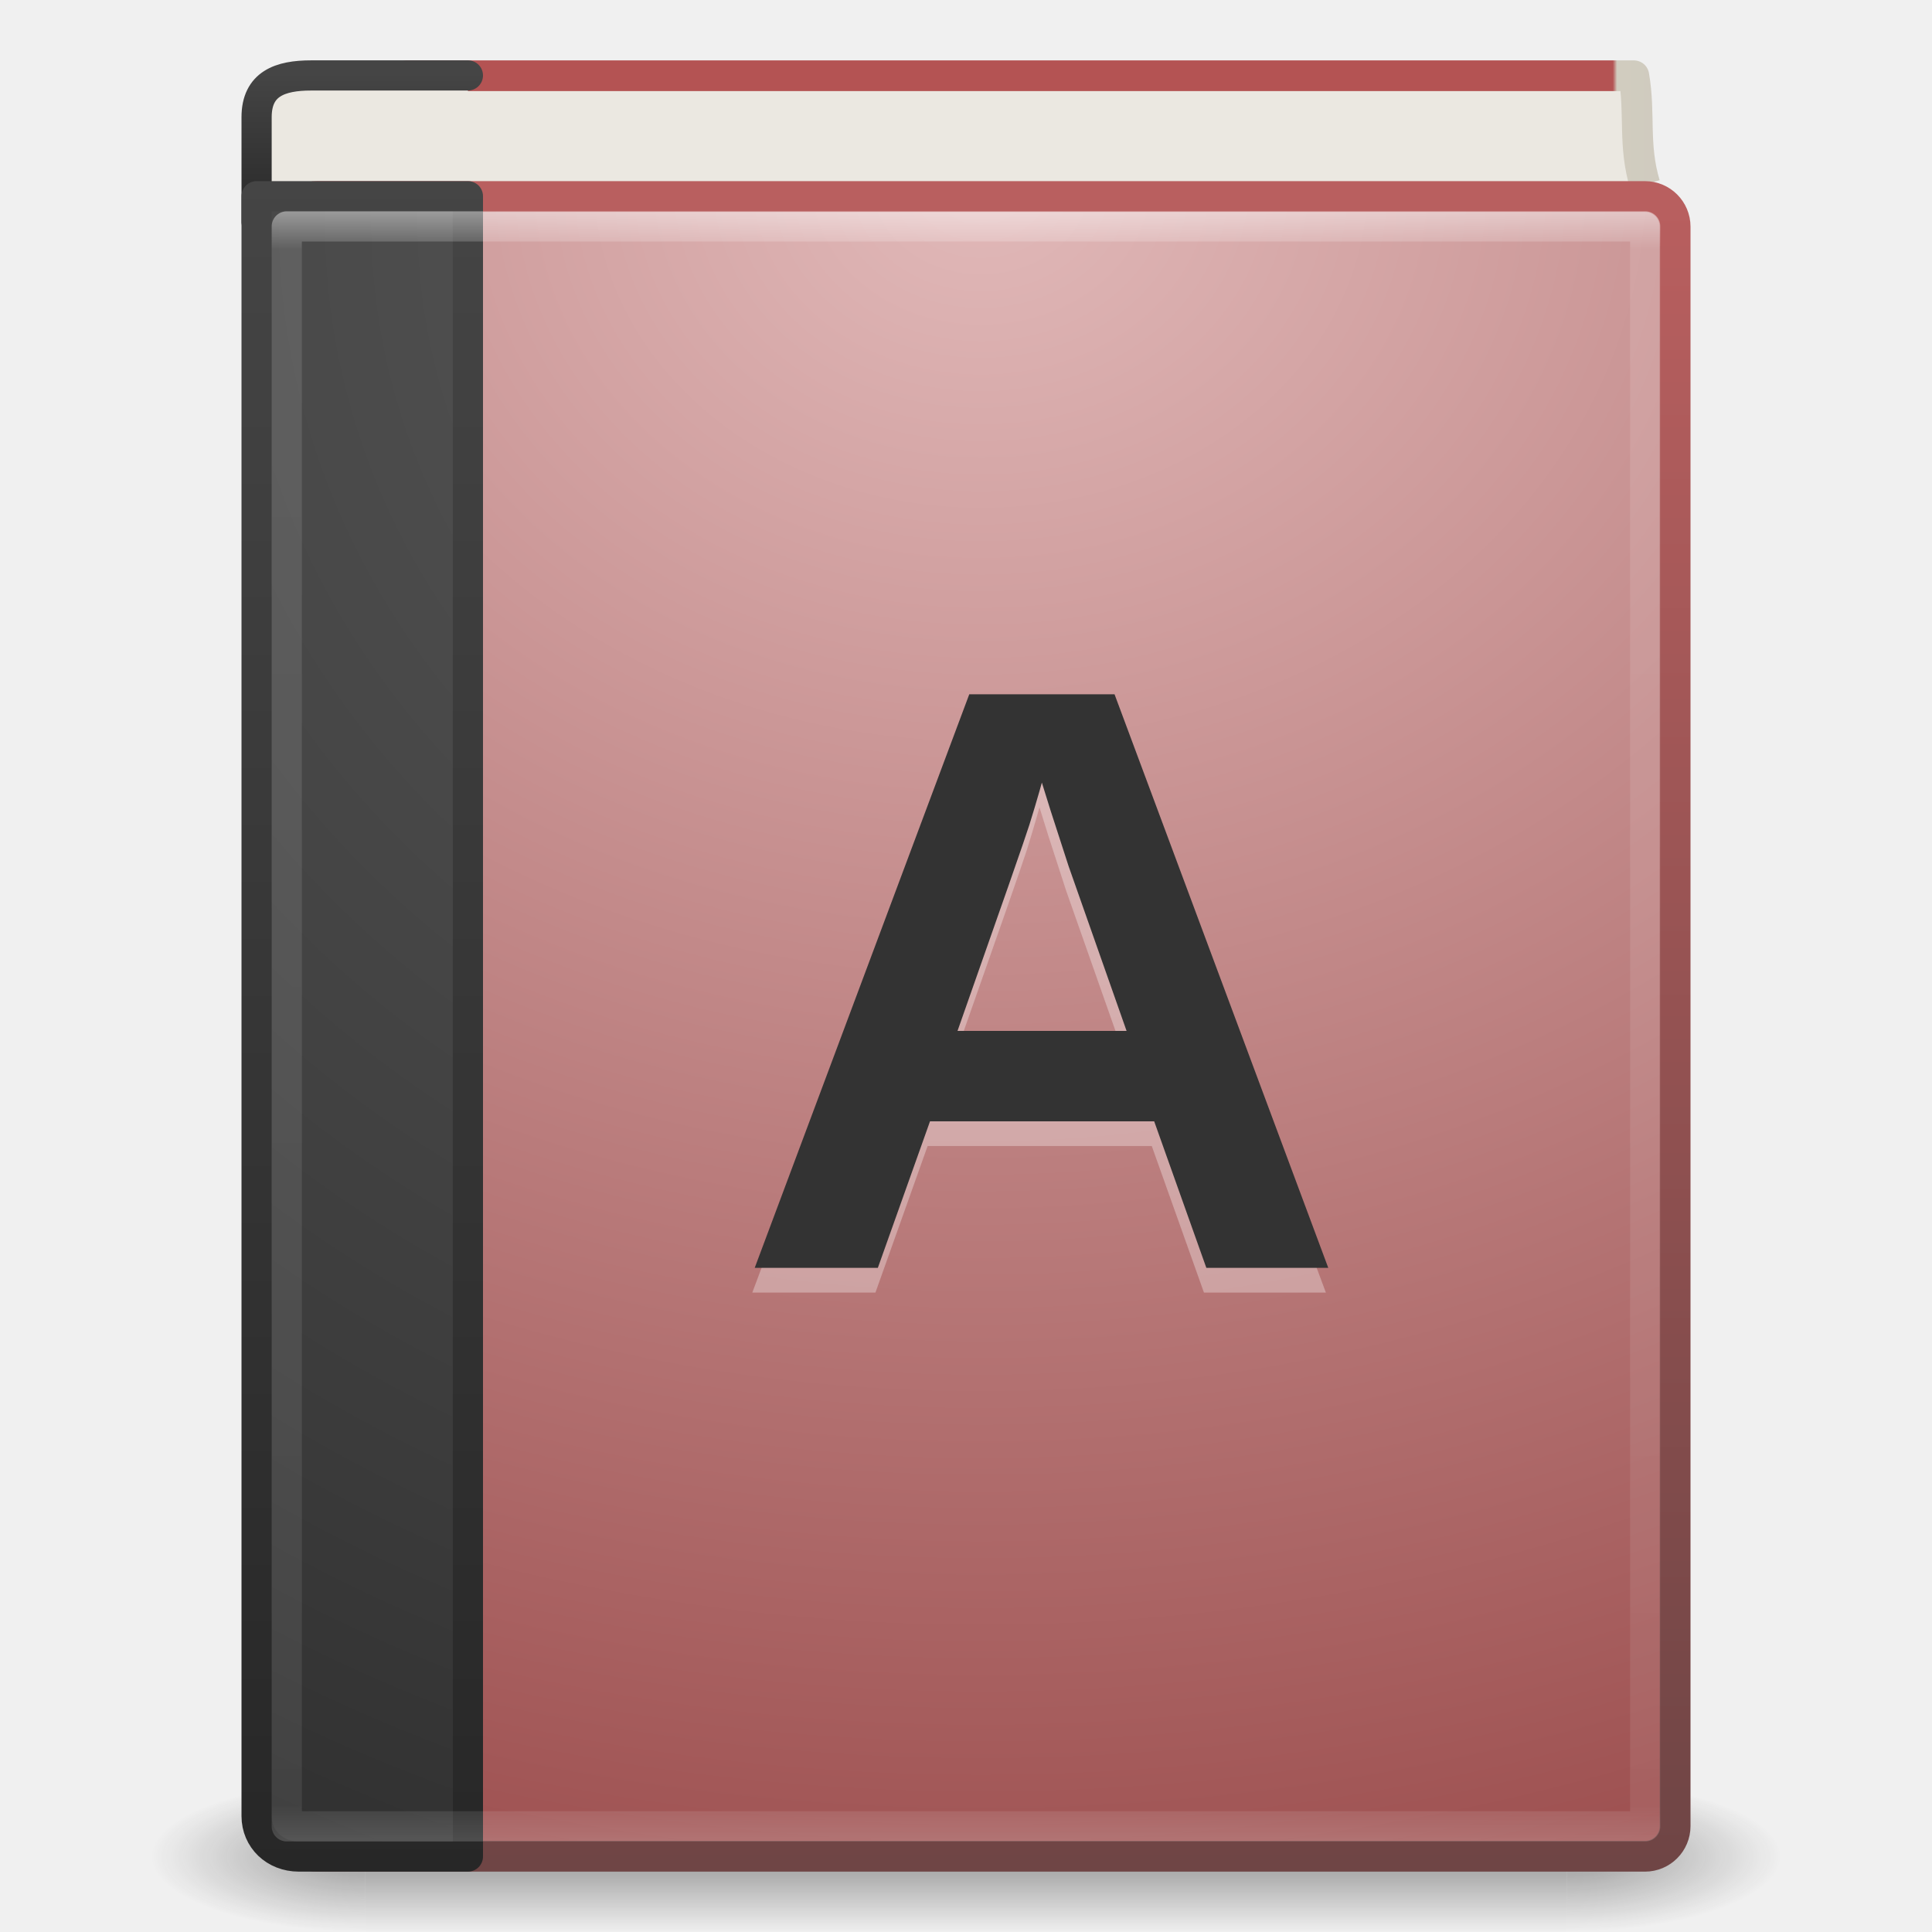
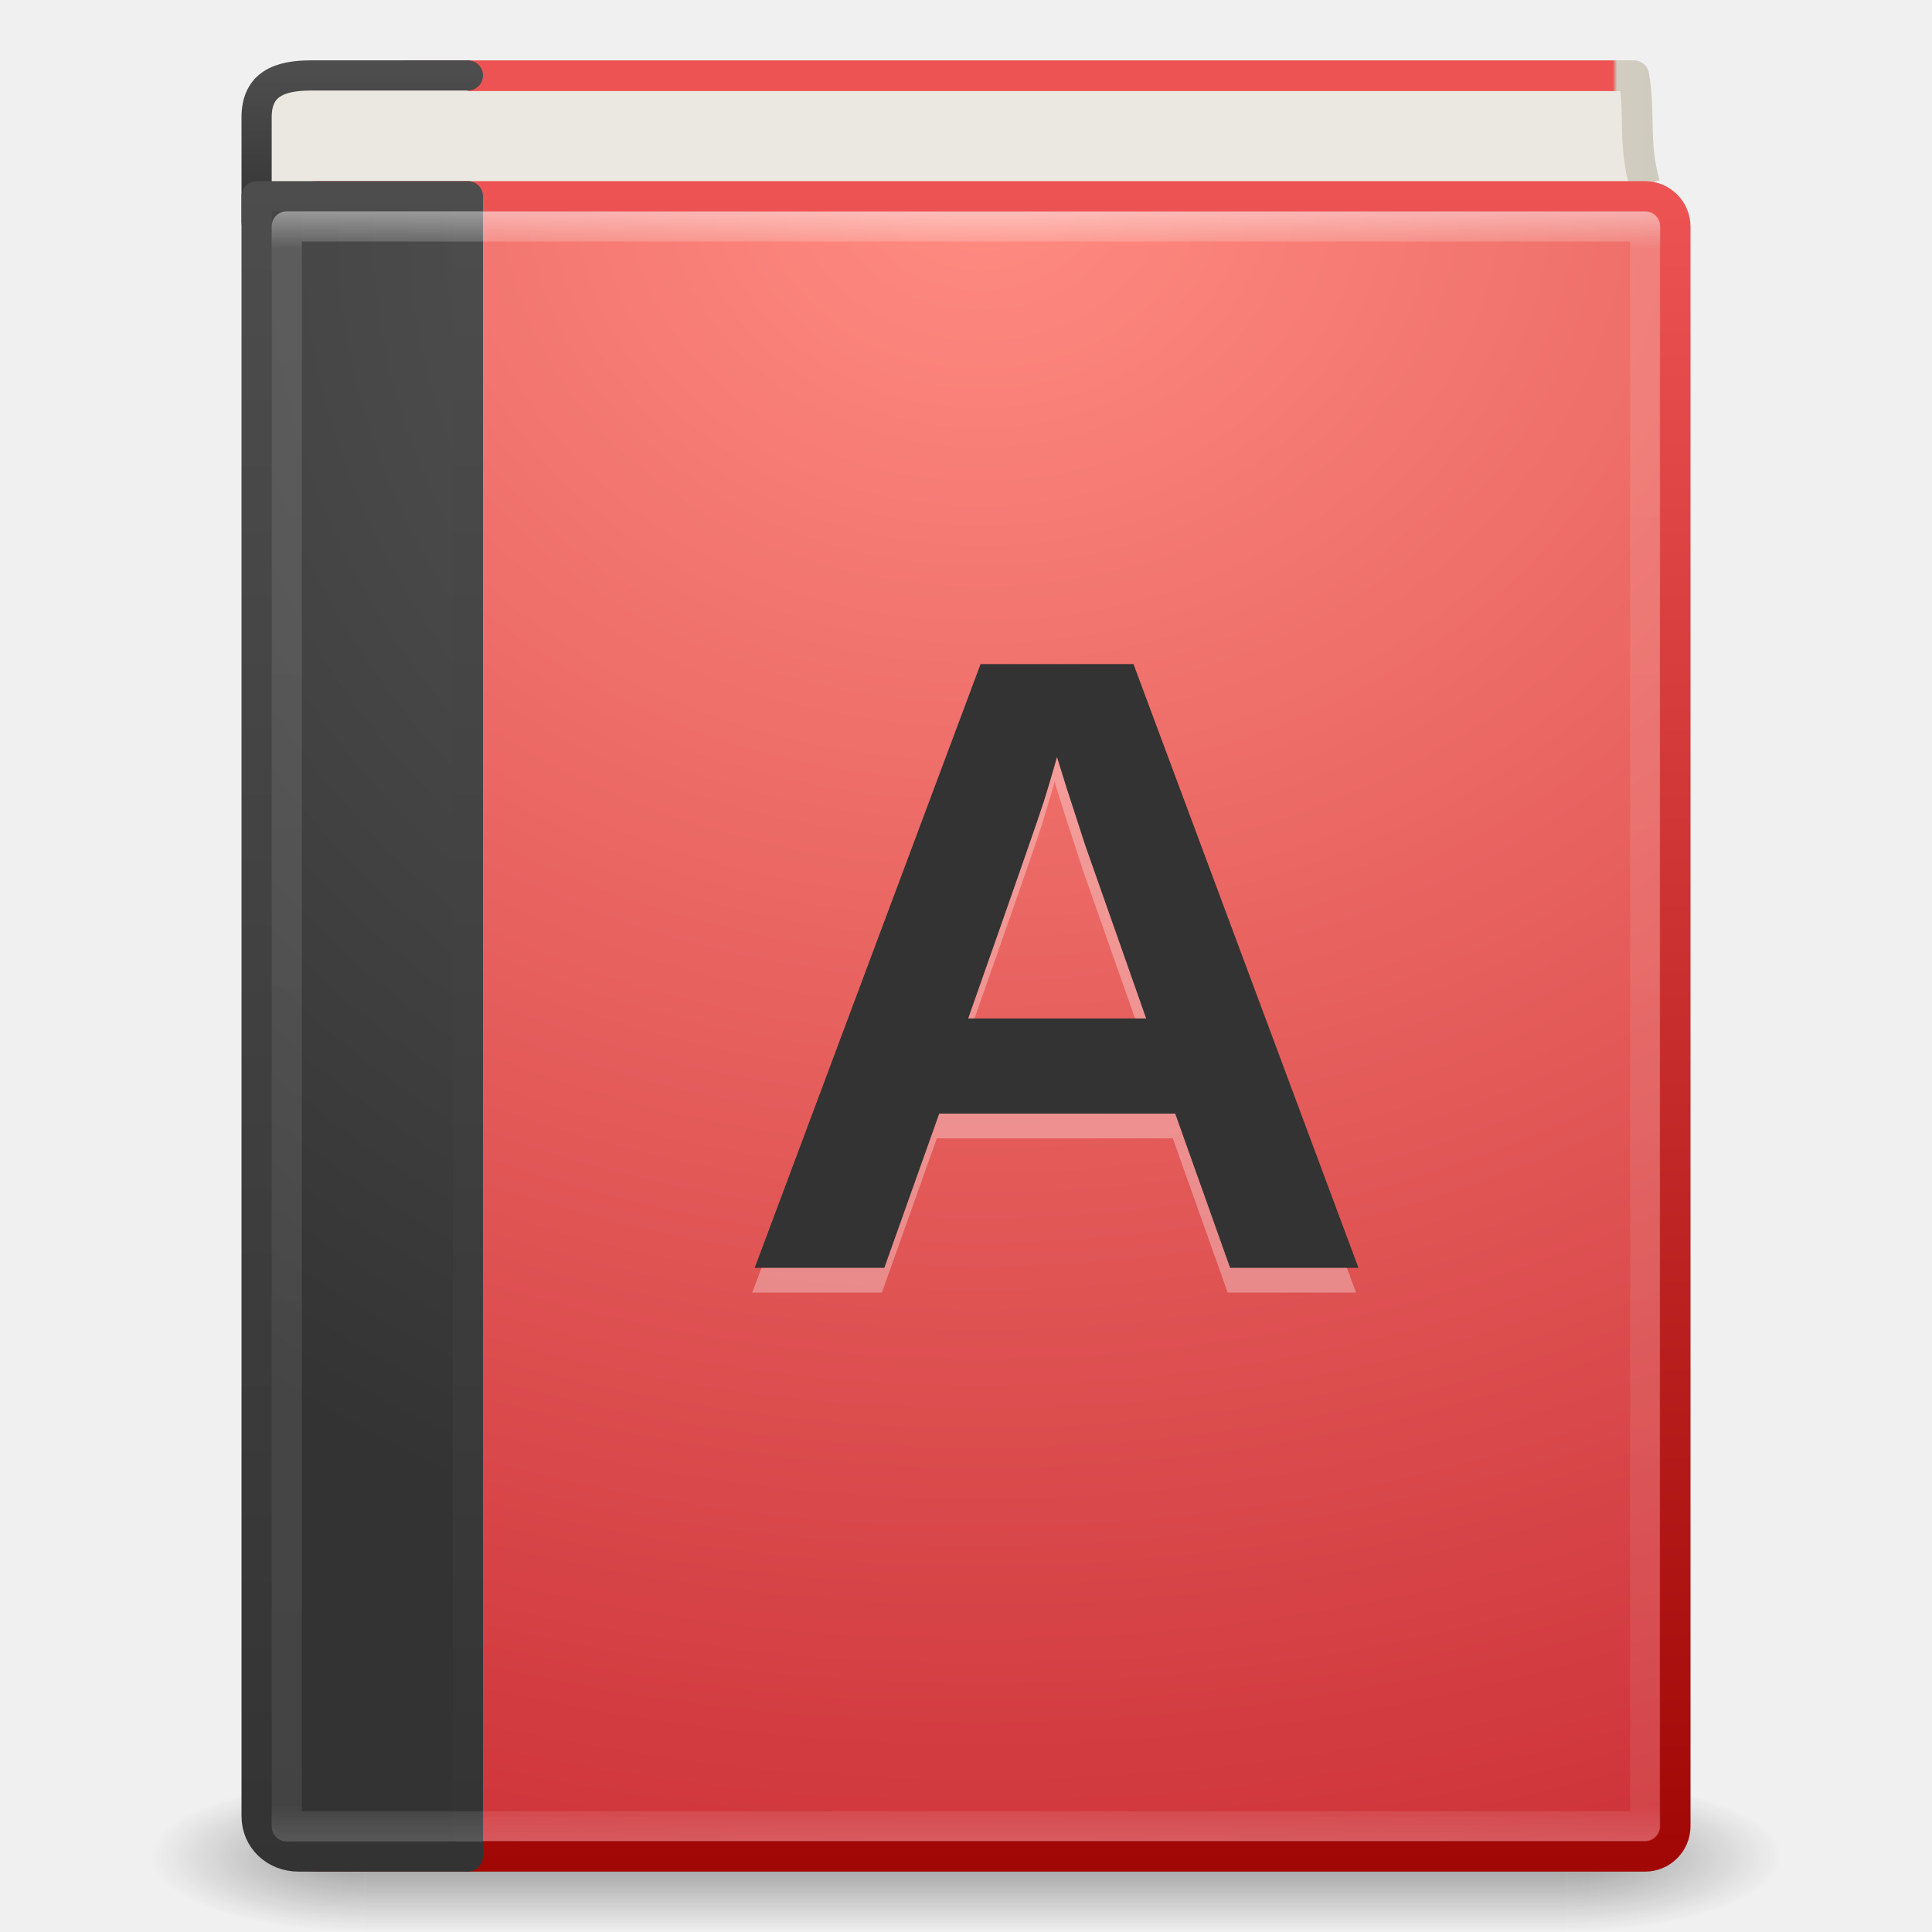
<svg xmlns="http://www.w3.org/2000/svg" xmlns:xlink="http://www.w3.org/1999/xlink" width="64" height="64" viewBox="0 0 64 64" id="svg2" version="1.1">
  <defs id="defs4">
+     <linearGradient id="linearGradient5283">
+       <stop id="stop5285" style="stop-color:#333333;stop-opacity:1" offset="0" />
+       <stop id="stop5287" style="stop-color:#4d4d4d;stop-opacity:1" offset="1" />
+     </linearGradient>
+     <linearGradient id="linearGradient5273">
+       <stop id="stop5275" style="stop-color:#666666;stop-opacity:1" offset="0" />
+       <stop id="stop5277" style="stop-color:#4d4d4d;stop-opacity:1" offset="0.262" />
+       <stop id="stop5279" style="stop-color:#333333;stop-opacity:1" offset="0.705" />
+       <stop id="stop5281" style="stop-color:#333333;stop-opacity:1" offset="1" />
+     </linearGradient>
+     <linearGradient id="linearGradient5267">
+       <stop id="stop5269" style="stop-color:#333333;stop-opacity:1" offset="0" />
+       <stop id="stop5271" style="stop-color:#4d4d4d;stop-opacity:1" offset="1" />
+     </linearGradient>
    <linearGradient id="linearGradient23419">
      <stop id="stop23421" style="stop-color:#000000;stop-opacity:1" offset="0" />
      <stop id="stop23423" style="stop-color:#000000;stop-opacity:0" offset="1" />
    </linearGradient>
    <linearGradient xlink:href="#linearGradient4806-2-9" id="linearGradient6927" gradientUnits="userSpaceOnUse" gradientTransform="matrix(1.755361,0,0,1.755361,246.9527,608.6653)" x1="71.204" y1="15.369" x2="71.204" y2="40.496" />
    <linearGradient id="linearGradient4806-2-9">
      <stop id="stop4808-4-6" style="stop-color:#ffffff;stop-opacity:1" offset="0" />
      <stop id="stop4810-0-9" style="stop-color:#ffffff;stop-opacity:0.235" offset="0.424" />
      <stop id="stop4812-8-7" style="stop-color:#ffffff;stop-opacity:0.157" offset="0.821" />
      <stop id="stop4814-0-7" style="stop-color:#ffffff;stop-opacity:0.392" offset="1" />
    </linearGradient>
    <linearGradient xlink:href="#linearGradient4806-2-9" id="linearGradient6923" gradientUnits="userSpaceOnUse" gradientTransform="matrix(1.918651,0,0,-1.918651,235.1671,711.0486)" x1="71.204" y1="15.369" x2="71.204" y2="40.496" />
    <linearGradient xlink:href="#linearGradient4251" id="linearGradient6919" gradientUnits="userSpaceOnUse" gradientTransform="matrix(0.5625,0,0,0.5625,-846.5817,-460.2728)" x1="304" y1="98" x2="368" y2="210" />
    <linearGradient id="linearGradient4251">
      <stop id="stop4259" offset="0" style="stop-color:#cccccc;stop-opacity:1" />
      <stop style="stop-color:#f4f4f4;stop-opacity:1" offset="0.52" id="stop6460" />
      <stop style="stop-color:#c1c1c1;stop-opacity:1" offset="1" id="stop4183" />
    </linearGradient>
    <linearGradient x1="71.204" y1="15.369" x2="71.204" y2="40.496" id="linearGradient3293" xlink:href="#linearGradient4806-2-9" gradientUnits="userSpaceOnUse" gradientTransform="matrix(2.326875,0,0,2.326875,205.703,592.739)" />
    <linearGradient xlink:href="#linearGradient4140" id="linearGradient6915" x1="196" y1="152" x2="252" y2="208" gradientUnits="userSpaceOnUse" gradientTransform="translate(150.1478,477.5817)" />
    <linearGradient id="linearGradient4140">
      <stop id="stop4142" offset="0" style="stop-color:#d7b217;stop-opacity:1" />
      <stop style="stop-color:#fff2b8;stop-opacity:1" offset="0.502" id="stop5784" />
      <stop id="stop4144" offset="1" style="stop-color:#d9b500;stop-opacity:1" />
    </linearGradient>
    <radialGradient xlink:href="#linearGradient23419" id="radialGradient3300-9" gradientUnits="userSpaceOnUse" gradientTransform="matrix(0.3823536,7.5555777e-8,-1.8372241e-8,0.1115198,-5.925427,36.33585)" cx="99.189" cy="185.297" fx="99.189" fy="185.297" r="62.769" />
    <radialGradient xlink:href="#linearGradient23419" id="radialGradient4192" gradientUnits="userSpaceOnUse" gradientTransform="matrix(0.2549024,5.3967361e-8,-1.2248161e-8,0.07965545,6.716382,44.24067)" cx="99.189" cy="185.297" fx="99.189" fy="185.297" r="62.769" />
    <linearGradient gradientTransform="matrix(1.216216,0,0,1.432432,2.810813,-0.3783651)" gradientUnits="userSpaceOnUse" xlink:href="#linearGradient4070" id="linearGradient3142-0" y2="32.463" x2="24" y1="14.078" x1="24" />
    <linearGradient id="linearGradient4070">
      <stop offset="0" style="stop-color:#ffffff;stop-opacity:1" id="stop4072" />
      <stop offset="0.134" style="stop-color:#ffffff;stop-opacity:0.235" id="stop4074" />
      <stop offset="0.947" style="stop-color:#ffffff;stop-opacity:0.157" id="stop4076" />
      <stop offset="1" style="stop-color:#ffffff;stop-opacity:0.392" id="stop4078" />
    </linearGradient>
    <radialGradient gradientTransform="matrix(0,1.915114,-1.624068,0,49.18345,-5.979006)" gradientUnits="userSpaceOnUse" xlink:href="#linearGradient2867-449-88-871-390-598-476-591-434-148-57-177-641-289-620-227-114-444-680-744-8-7-7" id="radialGradient3963" fy="8.45" fx="13.003" r="20" cy="8.45" cx="13.003" />
    <linearGradient id="linearGradient2867-449-88-871-390-598-476-591-434-148-57-177-641-289-620-227-114-444-680-744-8-7-7">
      <stop offset="0" style="stop-color:#5f5f5f;stop-opacity:1" id="stop5430-8-6-8" />
      <stop offset="0.262" style="stop-color:#4f4f4f;stop-opacity:1" id="stop5432-3-5-5" />
      <stop offset="0.705" style="stop-color:#3b3b3b;stop-opacity:1" id="stop5434-1-6-9" />
      <stop offset="1" style="stop-color:#2b2b2b;stop-opacity:1" id="stop5436-8-9-2" />
    </linearGradient>
    <linearGradient gradientTransform="matrix(1.709209,0,0,1.812162,-5.560759,-10.07021)" gradientUnits="userSpaceOnUse" xlink:href="#linearGradient3707-319-631-407-324-616-674-812-821-107-178-392-400-6-7-3" id="linearGradient3965" y2="10.166" x2="24" y1="31.26" x1="24" />
    <linearGradient id="linearGradient3707-319-631-407-324-616-674-812-821-107-178-392-400-6-7-3">
      <stop offset="0" style="stop-color:#272727;stop-opacity:1" id="stop5440-4-4-64" />
      <stop offset="1" style="stop-color:#454545;stop-opacity:1" id="stop5442-3-5-7" />
    </linearGradient>
    <linearGradient gradientTransform="matrix(1.216216,0,0,1.432432,2.810813,-0.3783651)" gradientUnits="userSpaceOnUse" xlink:href="#linearGradient3731" id="linearGradient3142" y2="43" x2="24" y1="5" x1="24" />
    <linearGradient id="linearGradient3731">
      <stop offset="0" style="stop-color:#ffffff;stop-opacity:1" id="stop3733" />
      <stop offset="0.027" style="stop-color:#ffffff;stop-opacity:0.235" id="stop3735" />
      <stop offset="0.974" style="stop-color:#ffffff;stop-opacity:0.157" id="stop3737" />
      <stop offset="1" style="stop-color:#ffffff;stop-opacity:0.392" id="stop3739" />
    </linearGradient>
-     <radialGradient gradientTransform="matrix(2.7199858e-8,3.295755,-3.46116,-6.0720387e-8,65.04615,-17.38243)" gradientUnits="userSpaceOnUse" xlink:href="#linearGradient2867-449-88-871-390-598-476-591-434-148-57-177-641-289-620-227-114-444-680-744-8-7-7" id="radialGradient3145" fy="8.45" fx="7.496" r="20" cy="8.45" cx="7.496" />
-     <linearGradient gradientTransform="matrix(1.4,0,0,1.410256,2.200001,0.1538242)" gradientUnits="userSpaceOnUse" xlink:href="#linearGradient3707-319-631-407-324-616-674-812-821-107-178-392-400-6-7-3" id="linearGradient3147" y2="3.899" x2="24" y1="44" x1="24" />
+     <radialGradient gradientTransform="matrix(2.7199858e-8,3.295755,-3.46116,-6.0720387e-8,65.04615,-17.38243)" gradientUnits="userSpaceOnUse" xlink:href="#linearGradient5273" id="radialGradient3145" fy="8.45" fx="7.496" r="20" cy="8.45" cx="7.496" />
+     <linearGradient gradientTransform="matrix(1.4,0,0,1.410256,2.200001,0.1538242)" gradientUnits="userSpaceOnUse" xlink:href="#linearGradient5267" id="linearGradient3147" y2="3.899" x2="24" y1="44" x1="24" />
    <linearGradient id="linearGradient8967">
-       <stop offset="0" style="stop-color:#e1b9b9;stop-opacity:1" id="stop8969" />
-       <stop offset="1" style="stop-color:#944141;stop-opacity:1" id="stop8971" />
+       <stop offset="0" style="stop-color:#ff8c82;stop-opacity:1" id="stop8969" />
+       <stop offset="1" style="stop-color:#c6262e;stop-opacity:1" id="stop8971" />
    </linearGradient>
    <linearGradient gradientTransform="matrix(0.9482528,0,0,0.9889482,2.155904,1.634135)" gradientUnits="userSpaceOnUse" xlink:href="#linearGradient3319" id="linearGradient3153" y2="60.876" x2="32.256" y1="4.683" x1="32.256" />
    <linearGradient id="linearGradient3319">
-       <stop offset="0" style="stop-color:#b95f5f;stop-opacity:1" id="stop3321" />
-       <stop offset="1" style="stop-color:#6f4545;stop-opacity:1" id="stop3323" />
+       <stop offset="0" style="stop-color:#ed5353;stop-opacity:1" id="stop3321" />
+       <stop offset="1" style="stop-color:#a10705;stop-opacity:1" id="stop3323" />
    </linearGradient>
    <linearGradient gradientTransform="matrix(1.4,0,0,1.250008,-0.600014,1.874962)" gradientUnits="userSpaceOnUse" xlink:href="#linearGradient2346" id="linearGradient3156" y2="3" x2="10.654" y1="1" x1="10.654" />
    <linearGradient id="linearGradient2346">
      <stop offset="0" style="stop-color:#eeeeee;stop-opacity:1" id="stop2348" />
      <stop offset="1" style="stop-color:#d9d9da;stop-opacity:1" id="stop2350" />
    </linearGradient>
-     <linearGradient gradientTransform="matrix(1.4,0,0,0.1282052,2.200351,1.923074)" gradientUnits="userSpaceOnUse" xlink:href="#linearGradient3707-319-631-407-324-616-674-812-821-107-178-392-400-6-7-3" id="linearGradient3158" y2="3.899" x2="24" y1="44" x1="24" />
+     <linearGradient gradientTransform="matrix(1.4,0,0,0.1282052,2.200351,1.923074)" gradientUnits="userSpaceOnUse" xlink:href="#linearGradient5283" id="linearGradient3158" y2="3.899" x2="24" y1="44" x1="24" />
    <linearGradient id="linearGradient4652">
-       <stop offset="0" style="stop-color:#b45353;stop-opacity:1" id="stop4654" />
-       <stop offset="0.96" style="stop-color:#b45353;stop-opacity:1" id="stop4656" />
+       <stop offset="0" style="stop-color:#ed5353;stop-opacity:1" id="stop4654" />
+       <stop offset="0.96" style="stop-color:#ed5353;stop-opacity:1" id="stop4656" />
      <stop offset="0.963" style="stop-color:#d1ccbf;stop-opacity:1" id="stop4658" />
      <stop offset="1" style="stop-color:#cfcbbf;stop-opacity:1" id="stop4660" />
    </linearGradient>
    <linearGradient gradientTransform="matrix(1.348499,0,0,2.041836,1.284768,-3.518335)" gradientUnits="userSpaceOnUse" xlink:href="#linearGradient2346" id="linearGradient4219" y2="4.883" x2="24.64" y1="3.123" x1="24.627" />
    <linearGradient gradientTransform="matrix(0.9620091,0,0,0.99188,2.534991,1.776359)" gradientUnits="userSpaceOnUse" xlink:href="#linearGradient4652" id="linearGradient4221" y2="0.065" x2="54.887" y1="0.065" x1="5.212" />
    <radialGradient gradientTransform="matrix(2.003784,0,0,1.4,27.98813,-17.4)" gradientUnits="userSpaceOnUse" xlink:href="#linearGradient3688-166-749" id="radialGradient2873-966-168" fy="43.5" fx="4.993" r="2.5" cy="43.5" cx="4.993" />
    <linearGradient id="linearGradient3688-166-749">
      <stop offset="0" style="stop-color:#181818;stop-opacity:1" id="stop2883" />
      <stop offset="1" style="stop-color:#181818;stop-opacity:0" id="stop2885" />
    </linearGradient>
    <radialGradient gradientTransform="matrix(2.003784,0,0,1.4,-20.01187,-104.4)" gradientUnits="userSpaceOnUse" xlink:href="#linearGradient3688-166-749" id="radialGradient2875-742-326" fy="43.5" fx="4.993" r="2.5" cy="43.5" cx="4.993" />
    <linearGradient gradientUnits="userSpaceOnUse" xlink:href="#linearGradient3702-501-757" id="linearGradient2877-634-617" y2="39.999" x2="25.058" y1="47.028" x1="25.058" />
    <linearGradient id="linearGradient3702-501-757">
      <stop offset="0" style="stop-color:#181818;stop-opacity:0" id="stop2895" />
      <stop offset="0.5" style="stop-color:#181818;stop-opacity:1" id="stop2897" />
      <stop offset="1" style="stop-color:#181818;stop-opacity:0" id="stop2899" />
    </linearGradient>
    <radialGradient gradientTransform="matrix(0,2.8186,-3.358332,0,61.2356,-85.53716)" gradientUnits="userSpaceOnUse" xlink:href="#linearGradient8967" id="radialGradient3831" fy="8.557" fx="32.5" r="23.5" cy="8.557" cx="32.5" />
    <linearGradient id="linearGradient3242-7">
      <stop offset="0" style="stop-color:#eef87e;stop-opacity:1" id="stop3244-5" />
      <stop offset="0.262" style="stop-color:#cde34f;stop-opacity:1" id="stop3246-9" />
      <stop offset="0.661" style="stop-color:#93b723;stop-opacity:1" id="stop3248-7" />
      <stop offset="1" style="stop-color:#5a7e0d;stop-opacity:1" id="stop3250-8" />
    </linearGradient>
    <linearGradient id="linearGradient2490-3">
      <stop offset="0" style="stop-color:#3f7010;stop-opacity:1" id="stop2492-3" />
      <stop offset="1" style="stop-color:#84a718;stop-opacity:1" id="stop2494-8" />
    </linearGradient>
    <linearGradient gradientTransform="matrix(0.810162,0,0,0.8052748,30.87761,31.35532)" gradientUnits="userSpaceOnUse" xlink:href="#linearGradient4418" id="linearGradient3076" y2="38.274" x2="22.369" y1="8.032" x1="22.369" />
    <linearGradient id="linearGradient4418">
      <stop offset="0" style="stop-color:#ffffff;stop-opacity:1" id="stop4420" />
      <stop offset="0.384" style="stop-color:#ffffff;stop-opacity:0.235" id="stop4422" />
      <stop offset="0.617" style="stop-color:#ffffff;stop-opacity:0.157" id="stop4424" />
      <stop offset="1" style="stop-color:#ffffff;stop-opacity:0.392" id="stop4426" />
    </linearGradient>
    <radialGradient gradientTransform="matrix(0,1.242076,-1.351224,0,114.6003,-44.65654)" gradientUnits="userSpaceOnUse" xlink:href="#linearGradient3242-7" id="radialGradient3345" fy="48.449" fx="65.916" r="31" cy="48.449" cx="65.916" />
    <linearGradient gradientTransform="matrix(0.3711735,0,0,0.3742099,16.33673,17.05632)" gradientUnits="userSpaceOnUse" xlink:href="#linearGradient2490-3" id="linearGradient3347" y2="52.809" x2="72.422" y1="123.191" x1="72.422" />
  </defs>
  <g transform="matrix(1.35,0,0,0.5555561,-0.4000007,37.88888)" id="g2036" style="display:inline">
    <g transform="matrix(1.052632,0,0,1.285713,-1.263158,-13.42854)" id="g3712" style="opacity:0.4">
      <rect width="5" height="7" x="38" y="40" id="rect2801" style="fill:url(#radialGradient2873-966-168);fill-opacity:1;stroke:none" />
      <rect width="5" height="7" x="-10" y="-47" transform="scale(-1,-1)" id="rect3696" style="fill:url(#radialGradient2875-742-326);fill-opacity:1;stroke:none" />
      <rect width="28" height="7" x="10" y="40" id="rect3700" style="fill:url(#linearGradient2877-634-617);fill-opacity:1;stroke:none" />
    </g>
  </g>
  <path d="M 54.491,6.116 C 54.095,4.8 54.342,3.764 54.123,2.509 l -40.614,0 0.24,3.983" id="path2723" style="display:inline;fill:#ebe8e1;fill-opacity:1;stroke:url(#linearGradient4221);stroke-width:1.017;stroke-linecap:butt;stroke-linejoin:round;stroke-miterlimit:0;stroke-dasharray:none;stroke-dashoffset:0;stroke-opacity:1" />
  <path d="m 15.5,7.5 -5.6,0 c -0.799,0 -1.4,-0.053 -1.4,-0.122 l 0,-3.496 c 0,-1.11 0.783,-1.383 1.807,-1.383 l 5.193,0" id="rect5505-21-3-9" style="color:#000000;display:inline;overflow:visible;visibility:visible;fill:#ebe8e1;fill-opacity:1;fill-rule:nonzero;stroke:url(#linearGradient3158);stroke-width:1;stroke-linecap:round;stroke-linejoin:round;stroke-miterlimit:4;stroke-dasharray:none;stroke-dashoffset:0;stroke-opacity:1;marker:none;enable-background:accumulate" />
  <rect width="45.981" height="54.981" rx="1" ry="1" x="9.51" y="6.51" id="rect2719" style="display:inline;fill:url(#radialGradient3831);fill-opacity:1;stroke:url(#linearGradient3153);stroke-width:1.019;stroke-linecap:round;stroke-linejoin:round;stroke-miterlimit:0;stroke-dasharray:none;stroke-dashoffset:0;stroke-opacity:1" />
  <path d="m 15.5,6.5 c 0,0 0,38.244 0,55 l -5.6,0 c -0.799,0 -1.4,-0.582 -1.4,-1.341 l 0,-53.659 z" id="rect5505-21-3" style="color:#000000;display:inline;overflow:visible;visibility:visible;fill:url(#radialGradient3145);fill-opacity:1;fill-rule:nonzero;stroke:url(#linearGradient3147);stroke-width:1;stroke-linecap:round;stroke-linejoin:round;stroke-miterlimit:4;stroke-dasharray:none;stroke-dashoffset:0;stroke-opacity:1;marker:none;enable-background:accumulate" />
  <rect width="45" height="53" x="9.5" y="7.5" id="rect6741-0" style="opacity:0.5;fill:none;stroke:url(#linearGradient3142);stroke-width:1;stroke-linecap:round;stroke-linejoin:round;stroke-miterlimit:4;stroke-dasharray:none;stroke-dashoffset:0;stroke-opacity:1" />
-   <g style="font-style:normal;font-weight:normal;font-size:25px;line-height:125%;font-family:sans-serif;letter-spacing:0px;word-spacing:0px;fill:#ffffff;fill-opacity:0.321;stroke:none;stroke-width:1px;stroke-linecap:butt;stroke-linejoin:miter;stroke-opacity:1" id="text4740-3" transform="matrix(1.029827,0,0,1.004245,-48.5551,5.121965)">
+   <g style="font-style:normal;font-weight:normal;font-size:25px;line-height:125%;font-family:sans-serif;letter-spacing:0px;word-spacing:0px;fill:#ffffff;fill-opacity:0.321;stroke:none;stroke-width:1px;stroke-linecap:butt;stroke-linejoin:miter;stroke-opacity:1" id="text4740-3" transform="matrix(1.084028,0,0,1.0571,-52.42223,3.137923)">
    <path d="m 85.876,37.537 -1.678,-4.834 -7.211,0 -1.678,4.834 -3.961,0 6.902,-18.92 4.673,0 6.875,18.92 -3.921,0 z m -5.291,-16.006 -0.081,0.295 q -0.134,0.483 -0.322,1.101 -0.188,0.618 -2.31,6.794 l 5.438,0 -1.866,-5.438 -0.577,-1.826 -0.282,-0.927 z" style="font-style:normal;font-variant:normal;font-weight:bold;font-stretch:normal;font-size:27.5px;font-family:sans-serif;-inkscape-font-specification:'sans-serif Bold';fill:#ffffff;fill-opacity:0.321" id="path4745-6" />
  </g>
-   <g style="font-style:normal;font-weight:normal;font-size:25px;line-height:125%;font-family:sans-serif;letter-spacing:0px;word-spacing:0px;fill:#333333;fill-opacity:1;stroke:none;stroke-width:1px;stroke-linecap:butt;stroke-linejoin:miter;stroke-opacity:1" id="text4740" transform="matrix(1.029827,0,0,1.004245,-48.47562,4.303208)">
+   <g style="font-style:normal;font-weight:normal;font-size:25px;line-height:125%;font-family:sans-serif;letter-spacing:0px;word-spacing:0px;fill:#333333;fill-opacity:1;stroke:none;stroke-width:1px;stroke-linecap:butt;stroke-linejoin:miter;stroke-opacity:1" id="text4740" transform="matrix(1.084028,0,0,1.0571,-52.34275,2.319165)">
    <path d="m 85.876,37.537 -1.678,-4.834 -7.211,0 -1.678,4.834 -3.961,0 6.902,-18.92 4.673,0 6.875,18.92 -3.921,0 z m -5.291,-16.006 -0.081,0.295 q -0.134,0.483 -0.322,1.101 -0.188,0.618 -2.31,6.794 l 5.438,0 -1.866,-5.438 -0.577,-1.826 -0.282,-0.927 z" style="font-style:normal;font-variant:normal;font-weight:bold;font-stretch:normal;font-size:27.5px;font-family:sans-serif;-inkscape-font-specification:'sans-serif Bold';fill:#333333" id="path4745" />
  </g>
</svg>
